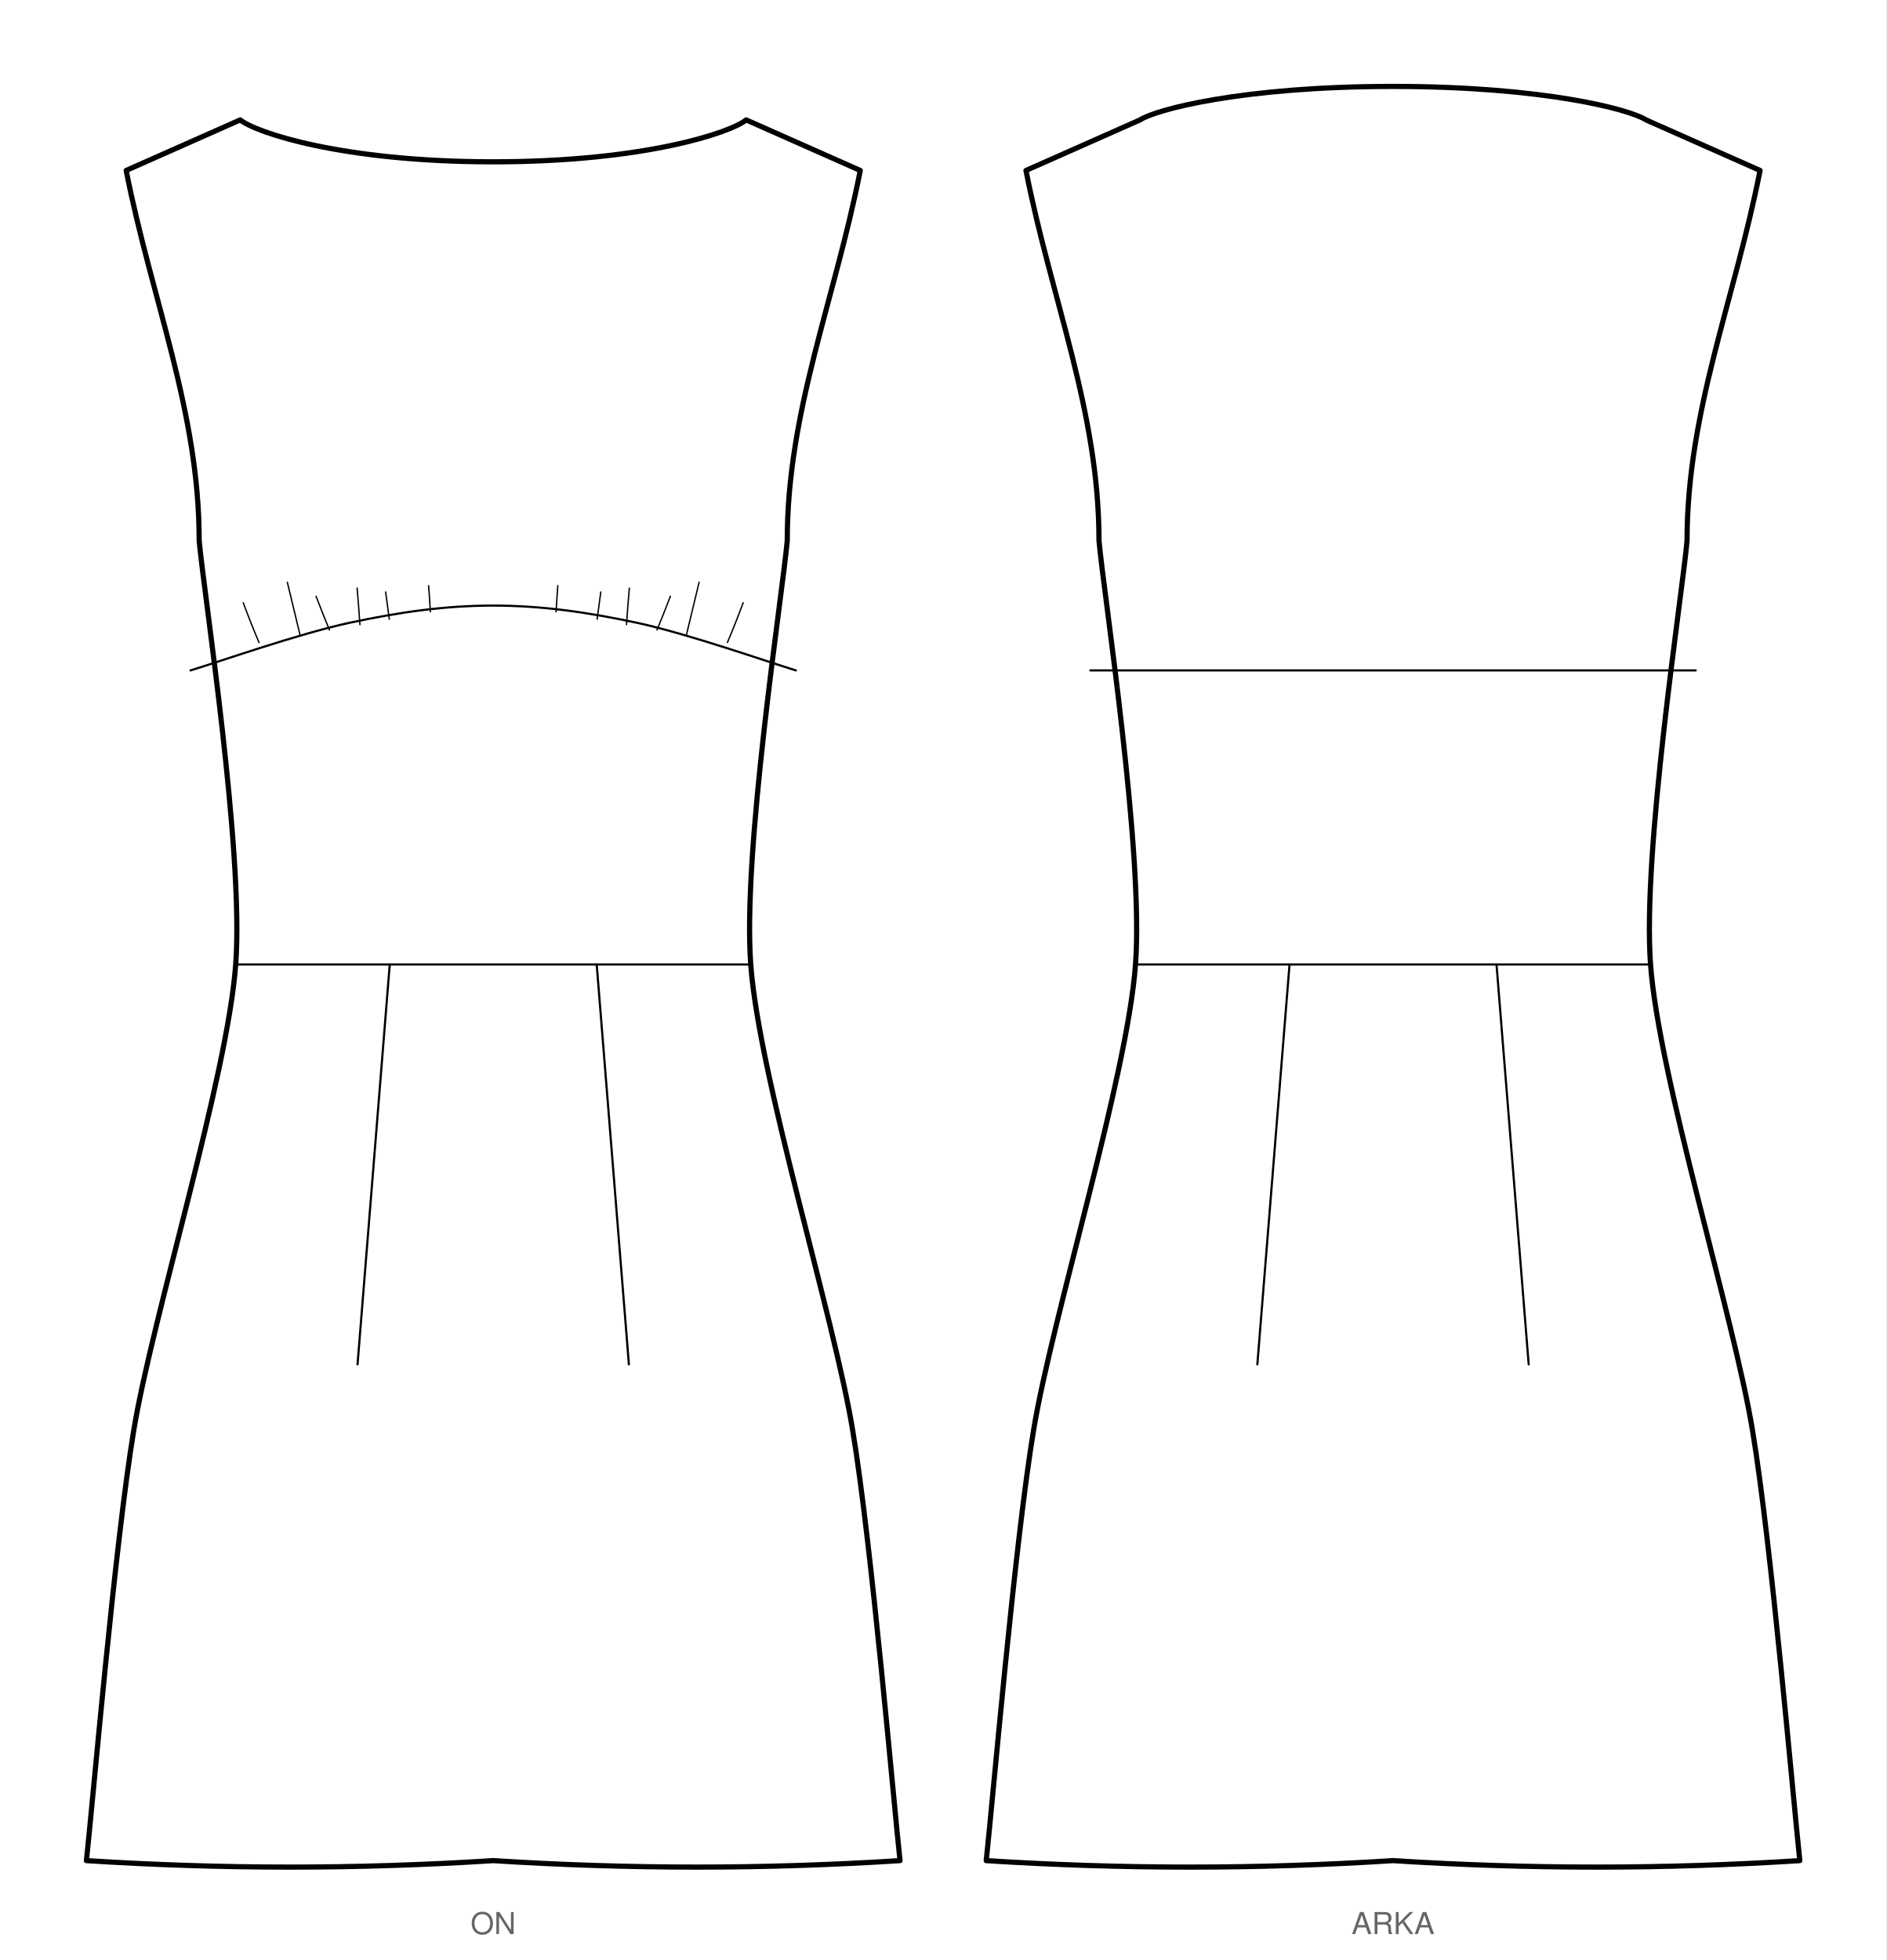
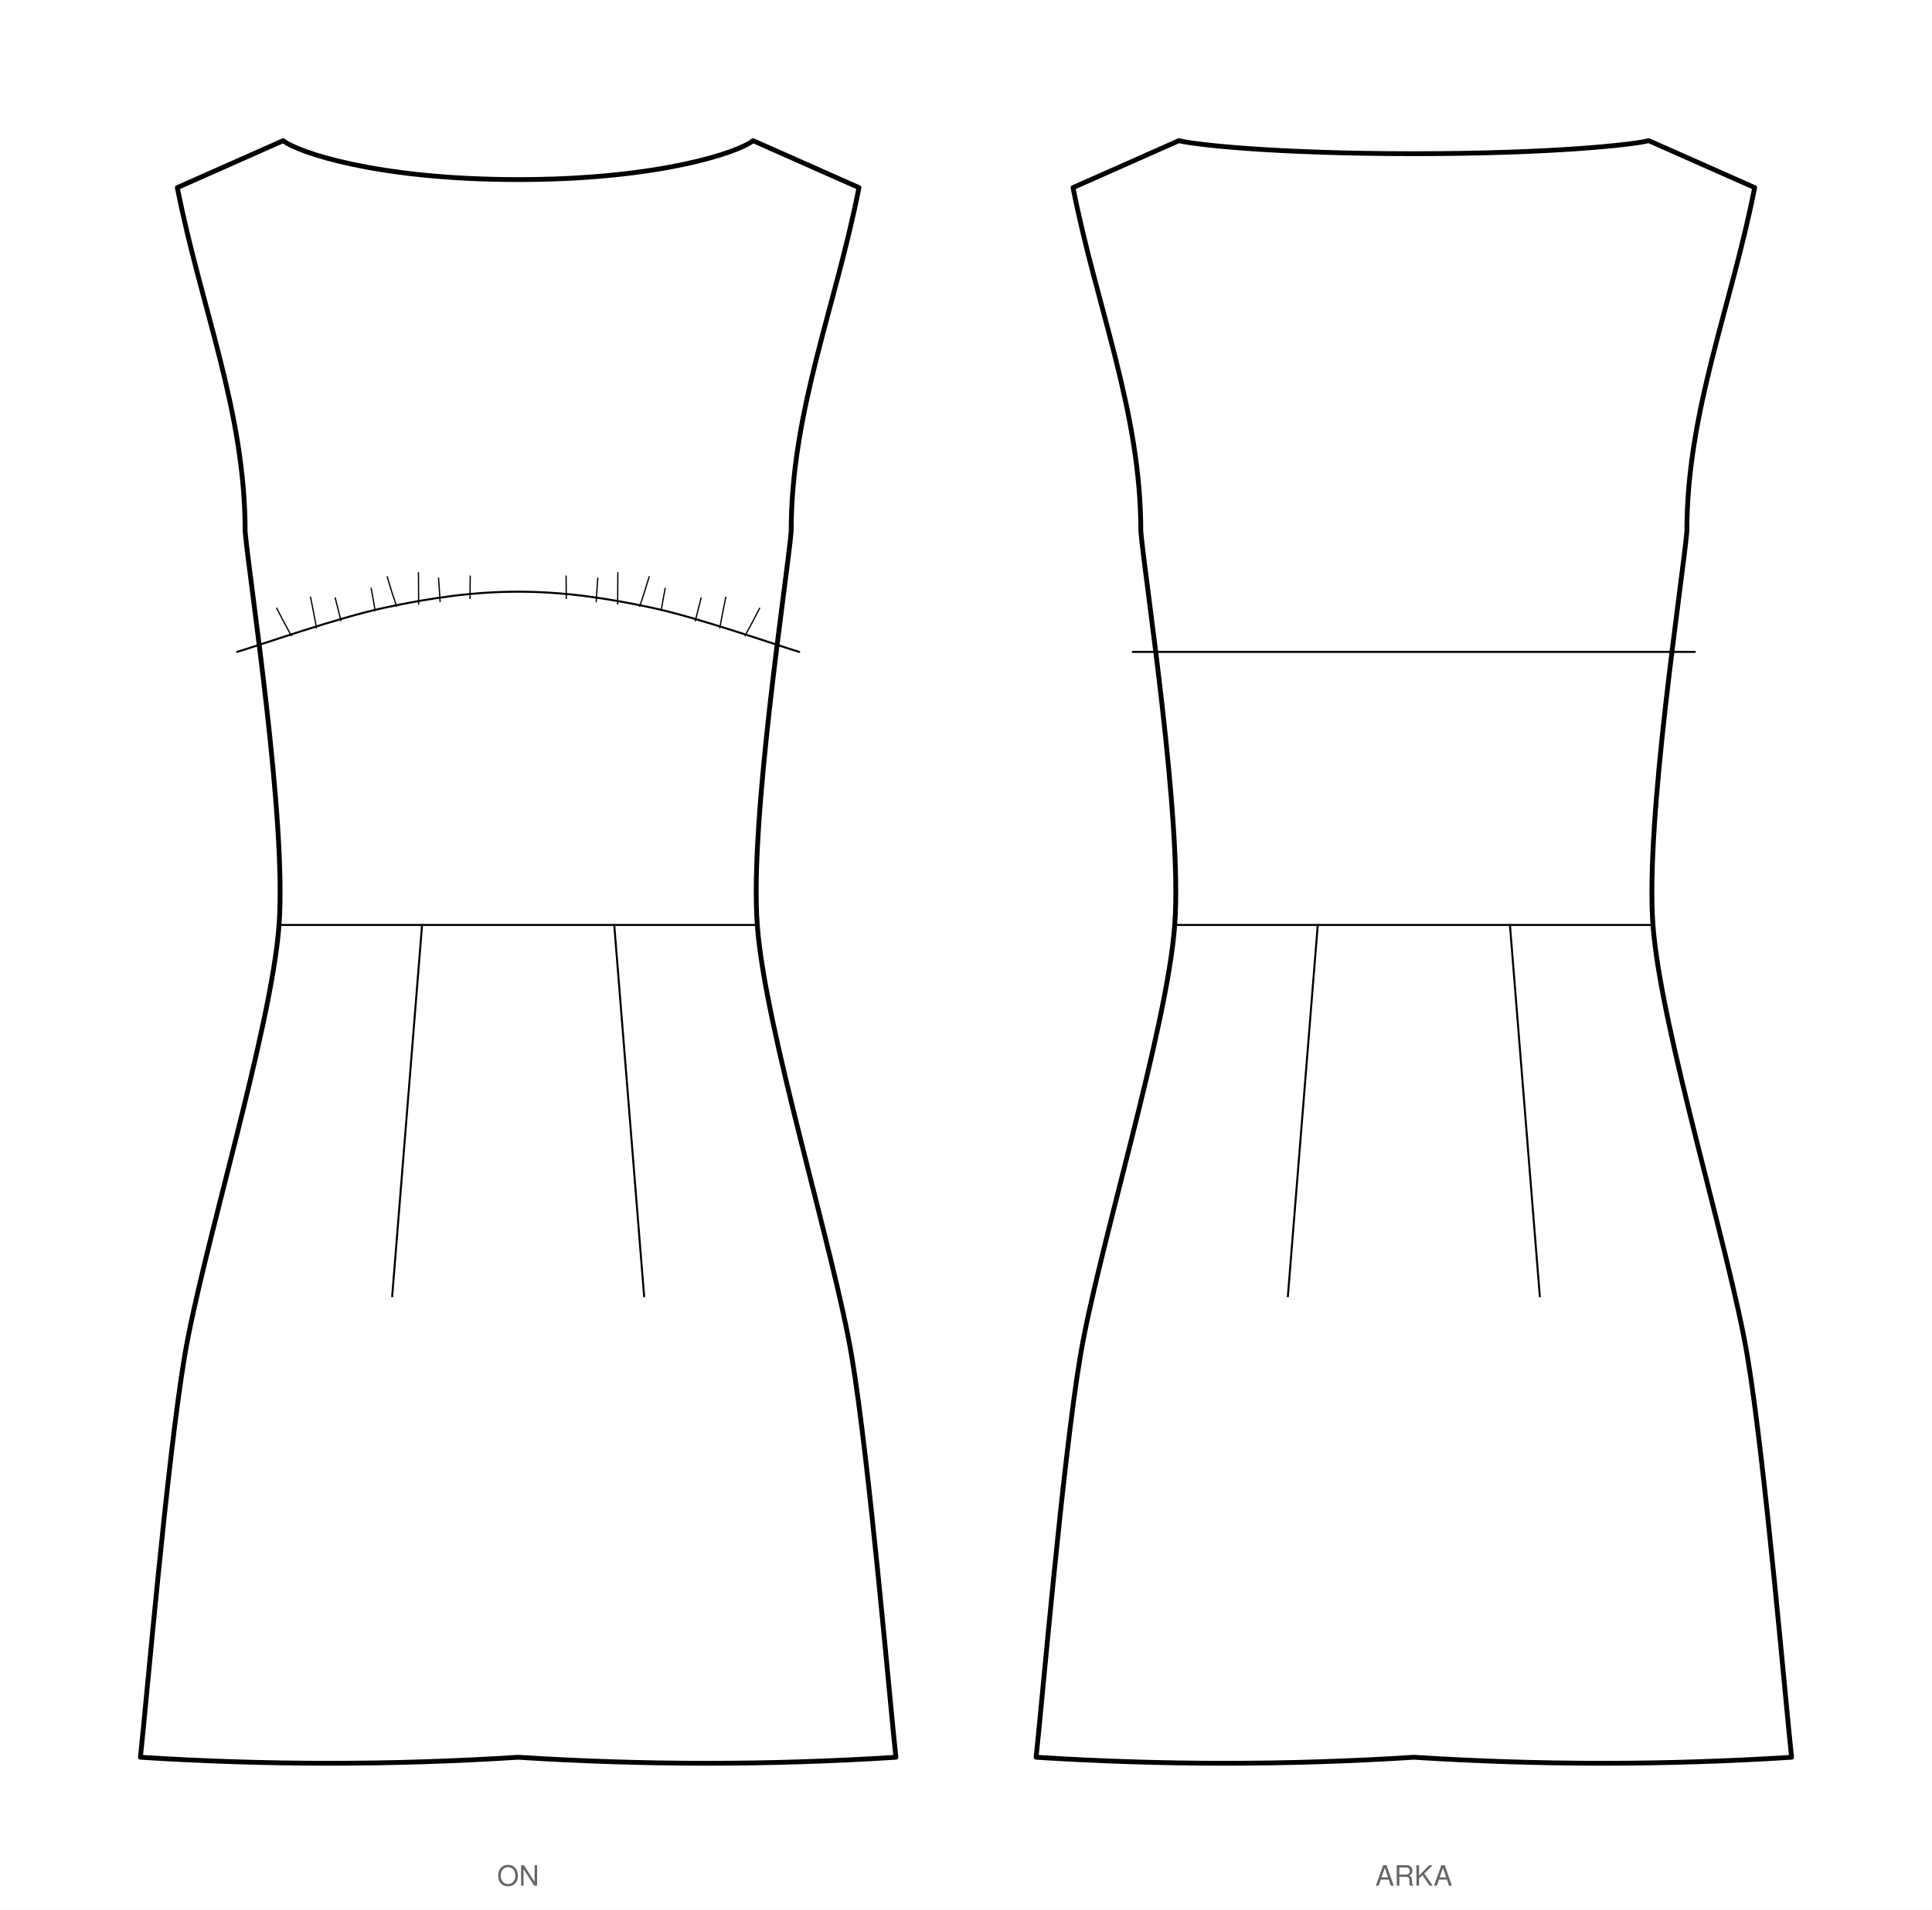
- <svg xmlns="http://www.w3.org/2000/svg" viewBox="0 0 873.1 907.2" width="873.1mm" height="907.2mm" data-siluet="v1" data-kaynak="d7e45930ff2f2da60fb6733eaa86b7898bbb40680ee863c799f214f71c164c81">
-   <rect width="873.1" height="907.2" fill="#fff" />
-   <g transform="translate(228.3 32.0)" data-gorunum="on">
+ <svg xmlns="http://www.w3.org/2000/svg" viewBox="0 0 963.1 951.8" width="963.1mm" height="951.8mm" data-siluet="v1" data-kaynak="d7e45930ff2f2da60fb6733eaa86b7898bbb40680ee863c799f214f71c164c81">
+   <rect width="963.1" height="951.8" fill="#fff" />
+   <g transform="translate(258.3 46.6)" data-gorunum="on">
    <path d="M 0.0 42.9 C 70.2 42.9 110.0 29.3 117.1 23.5 L 169.9 46.9 C 158.1 106.9 136.1 158.3 136.1 218.3 C 133.9 243.1 115.3 362.3 119.2 414.4 C 123.0 466.5 157.6 577.0 166.3 629.5 C 175.1 682.0 185.5 803.9 188.3 829.2 Q 94.1 835.2 0.0 829.2 Q -94.1 835.2 -188.3 829.2 C -185.5 803.9 -175.1 682.0 -166.3 629.5 C -157.6 577.0 -123.0 466.5 -119.2 414.4 C -115.3 362.3 -133.9 243.1 -136.1 218.3 C -136.1 158.3 -158.1 106.9 -169.9 46.9 L -117.1 23.5 C -110.0 29.3 -70.2 42.9 0.0 42.9 Z" fill="#fff" stroke="#000" stroke-width="2.4" stroke-linejoin="round" />
    <path d="M -140.1 278.3 C -127.8 274.6 -90.0 261.3 -66.7 256.3 C -43.4 251.3 -22.2 248.3 0.0 248.3 C 22.2 248.3 43.4 251.3 66.7 256.3 C 90.0 261.3 127.8 274.6 140.1 278.3" fill="none" stroke="#000" stroke-width="1" stroke-linecap="round" />
-     <path d="M 29.1 251.2 q 0.3 -5.5 0.8 -12.1" fill="none" stroke="#000" stroke-width="0.63" stroke-linecap="round" />
-     <path d="M 48.1 254.6 q 0.8 -5.7 1.7 -12.6" fill="none" stroke="#000" stroke-width="0.63" stroke-linecap="round" />
-     <path d="M 61.7 257.1 q 0.5 -7.6 1.3 -16.9" fill="none" stroke="#000" stroke-width="0.63" stroke-linecap="round" />
-     <path d="M 75.8 259.6 q 2.9 -7.0 6.2 -15.6" fill="none" stroke="#000" stroke-width="0.63" stroke-linecap="round" />
-     <path d="M 89.4 262.0 q 2.7 -11.0 5.9 -24.5" fill="none" stroke="#000" stroke-width="0.63" stroke-linecap="round" />
-     <path d="M 108.4 265.4 q 3.5 -8.2 7.3 -18.4" fill="none" stroke="#000" stroke-width="0.63" stroke-linecap="round" />
-     <path d="M -29.1 251.2 q -0.3 -5.5 -0.8 -12.1" fill="none" stroke="#000" stroke-width="0.63" stroke-linecap="round" />
-     <path d="M -48.1 254.6 q -0.8 -5.7 -1.7 -12.6" fill="none" stroke="#000" stroke-width="0.63" stroke-linecap="round" />
-     <path d="M -61.7 257.1 q -0.5 -7.6 -1.3 -16.9" fill="none" stroke="#000" stroke-width="0.63" stroke-linecap="round" />
-     <path d="M -75.8 259.6 q -2.9 -7.0 -6.2 -15.6" fill="none" stroke="#000" stroke-width="0.63" stroke-linecap="round" />
-     <path d="M -89.4 262.0 q -2.7 -11.0 -5.9 -24.5" fill="none" stroke="#000" stroke-width="0.63" stroke-linecap="round" />
-     <path d="M -108.4 265.4 q -3.5 -8.2 -7.3 -18.4" fill="none" stroke="#000" stroke-width="0.63" stroke-linecap="round" />
    <path d="M -119.2 414.4 L 119.2 414.4" fill="none" stroke="#000" stroke-width="1" stroke-linecap="round" />
    <path d="M 47.9 414.4 L 62.8 599.5" fill="none" stroke="#000" stroke-width="1" stroke-linecap="round" />
    <path d="M -47.9 414.4 L -62.8 599.5" fill="none" stroke="#000" stroke-width="1" stroke-linecap="round" />
+     <path d="M 24.0 251.7 q -0.1 -5.1 -0.1 -11.2" fill="none" stroke="#000" stroke-width="0.63" stroke-linecap="round" />
+     <path d="M 38.9 253.3 q 0.3 -5.3 0.8 -11.8" fill="none" stroke="#000" stroke-width="0.63" stroke-linecap="round" />
+     <path d="M 49.6 254.5 q 0.0 -7.1 0.1 -15.7" fill="none" stroke="#000" stroke-width="0.63" stroke-linecap="round" />
+     <path d="M 60.6 255.6 q 2.3 -6.6 4.7 -14.8" fill="none" stroke="#000" stroke-width="0.63" stroke-linecap="round" />
+     <path d="M 71.3 257.7 q 0.8 -5.0 2.0 -11.1" fill="none" stroke="#000" stroke-width="0.63" stroke-linecap="round" />
+     <path d="M 88.3 262.8 q 1.3 -5.1 2.9 -11.4" fill="none" stroke="#000" stroke-width="0.63" stroke-linecap="round" />
+     <path d="M 100.5 266.4 q 1.3 -7.0 3.0 -15.4" fill="none" stroke="#000" stroke-width="0.63" stroke-linecap="round" />
+     <path d="M 113.1 270.2 q 3.4 -6.1 7.3 -13.7" fill="none" stroke="#000" stroke-width="0.63" stroke-linecap="round" />
+     <path d="M -24.0 251.7 q 0.1 -5.1 0.1 -11.2" fill="none" stroke="#000" stroke-width="0.63" stroke-linecap="round" />
+     <path d="M -38.9 253.3 q -0.3 -5.3 -0.8 -11.8" fill="none" stroke="#000" stroke-width="0.63" stroke-linecap="round" />
+     <path d="M -49.6 254.5 q 0.0 -7.1 -0.1 -15.7" fill="none" stroke="#000" stroke-width="0.63" stroke-linecap="round" />
+     <path d="M -60.6 255.6 q -2.3 -6.6 -4.7 -14.8" fill="none" stroke="#000" stroke-width="0.63" stroke-linecap="round" />
+     <path d="M -71.3 257.7 q -0.8 -5.0 -2.0 -11.1" fill="none" stroke="#000" stroke-width="0.63" stroke-linecap="round" />
+     <path d="M -88.3 262.8 q -1.3 -5.1 -2.9 -11.4" fill="none" stroke="#000" stroke-width="0.63" stroke-linecap="round" />
+     <path d="M -100.5 266.4 q -1.3 -7.0 -3.0 -15.4" fill="none" stroke="#000" stroke-width="0.63" stroke-linecap="round" />
+     <path d="M -113.1 270.2 q -3.4 -6.1 -7.3 -13.7" fill="none" stroke="#000" stroke-width="0.63" stroke-linecap="round" />
  </g>
-   <text x="228.3" y="895.2" font-family="Helvetica, Arial, sans-serif" font-size="14" text-anchor="middle" fill="#666">ON</text>
-   <g transform="translate(644.8 32.0)" data-gorunum="arka">
-     <path d="M 0.0 8.0 C 70.2 8.0 110.0 18.8 117.1 23.5 L 169.9 46.9 C 158.1 106.9 136.1 158.3 136.1 218.3 C 133.9 243.1 115.3 362.3 119.2 414.4 C 123.0 466.5 157.6 577.0 166.3 629.5 C 175.1 682.0 185.5 803.9 188.3 829.2 Q 94.1 835.2 0.0 829.2 Q -94.1 835.2 -188.3 829.2 C -185.5 803.9 -175.1 682.0 -166.3 629.5 C -157.6 577.0 -123.0 466.5 -119.2 414.4 C -115.3 362.3 -133.9 243.1 -136.1 218.3 C -136.1 158.3 -158.1 106.9 -169.9 46.9 L -117.1 23.5 C -110.0 18.8 -70.2 8.0 0.0 8.0 Z" fill="#fff" stroke="#000" stroke-width="2.4" stroke-linejoin="round" />
+   <text x="258.3" y="939.8" font-family="Helvetica, Arial, sans-serif" font-size="14" text-anchor="middle" fill="#666">ON</text>
+   <g transform="translate(704.8 46.6)" data-gorunum="arka">
+     <path d="M 0.0 30.0 C 70.2 30.0 110.0 25.4 117.1 23.5 L 169.9 46.9 C 158.1 106.9 136.1 158.3 136.1 218.3 C 133.9 243.1 115.3 362.3 119.2 414.4 C 123.0 466.5 157.6 577.0 166.3 629.5 C 175.1 682.0 185.5 803.9 188.3 829.2 Q 94.1 835.2 0.0 829.2 Q -94.1 835.2 -188.3 829.2 C -185.5 803.9 -175.1 682.0 -166.3 629.5 C -157.6 577.0 -123.0 466.5 -119.2 414.4 C -115.3 362.3 -133.9 243.1 -136.1 218.3 C -136.1 158.3 -158.1 106.9 -169.9 46.9 L -117.1 23.5 C -110.0 25.4 -70.2 30.0 0.0 30.0 Z" fill="#fff" stroke="#000" stroke-width="2.4" stroke-linejoin="round" />
    <path d="M -140.1 278.3 L 140.1 278.3" fill="none" stroke="#000" stroke-width="1" stroke-linecap="round" />
    <path d="M -119.2 414.4 L 119.2 414.4" fill="none" stroke="#000" stroke-width="1" stroke-linecap="round" />
    <path d="M 47.9 414.4 L 62.8 599.5" fill="none" stroke="#000" stroke-width="1" stroke-linecap="round" />
    <path d="M -47.9 414.4 L -62.8 599.5" fill="none" stroke="#000" stroke-width="1" stroke-linecap="round" />
  </g>
-   <text x="644.8" y="895.2" font-family="Helvetica, Arial, sans-serif" font-size="14" text-anchor="middle" fill="#666">ARKA</text>
+   <text x="704.8" y="939.8" font-family="Helvetica, Arial, sans-serif" font-size="14" text-anchor="middle" fill="#666">ARKA</text>
</svg>
